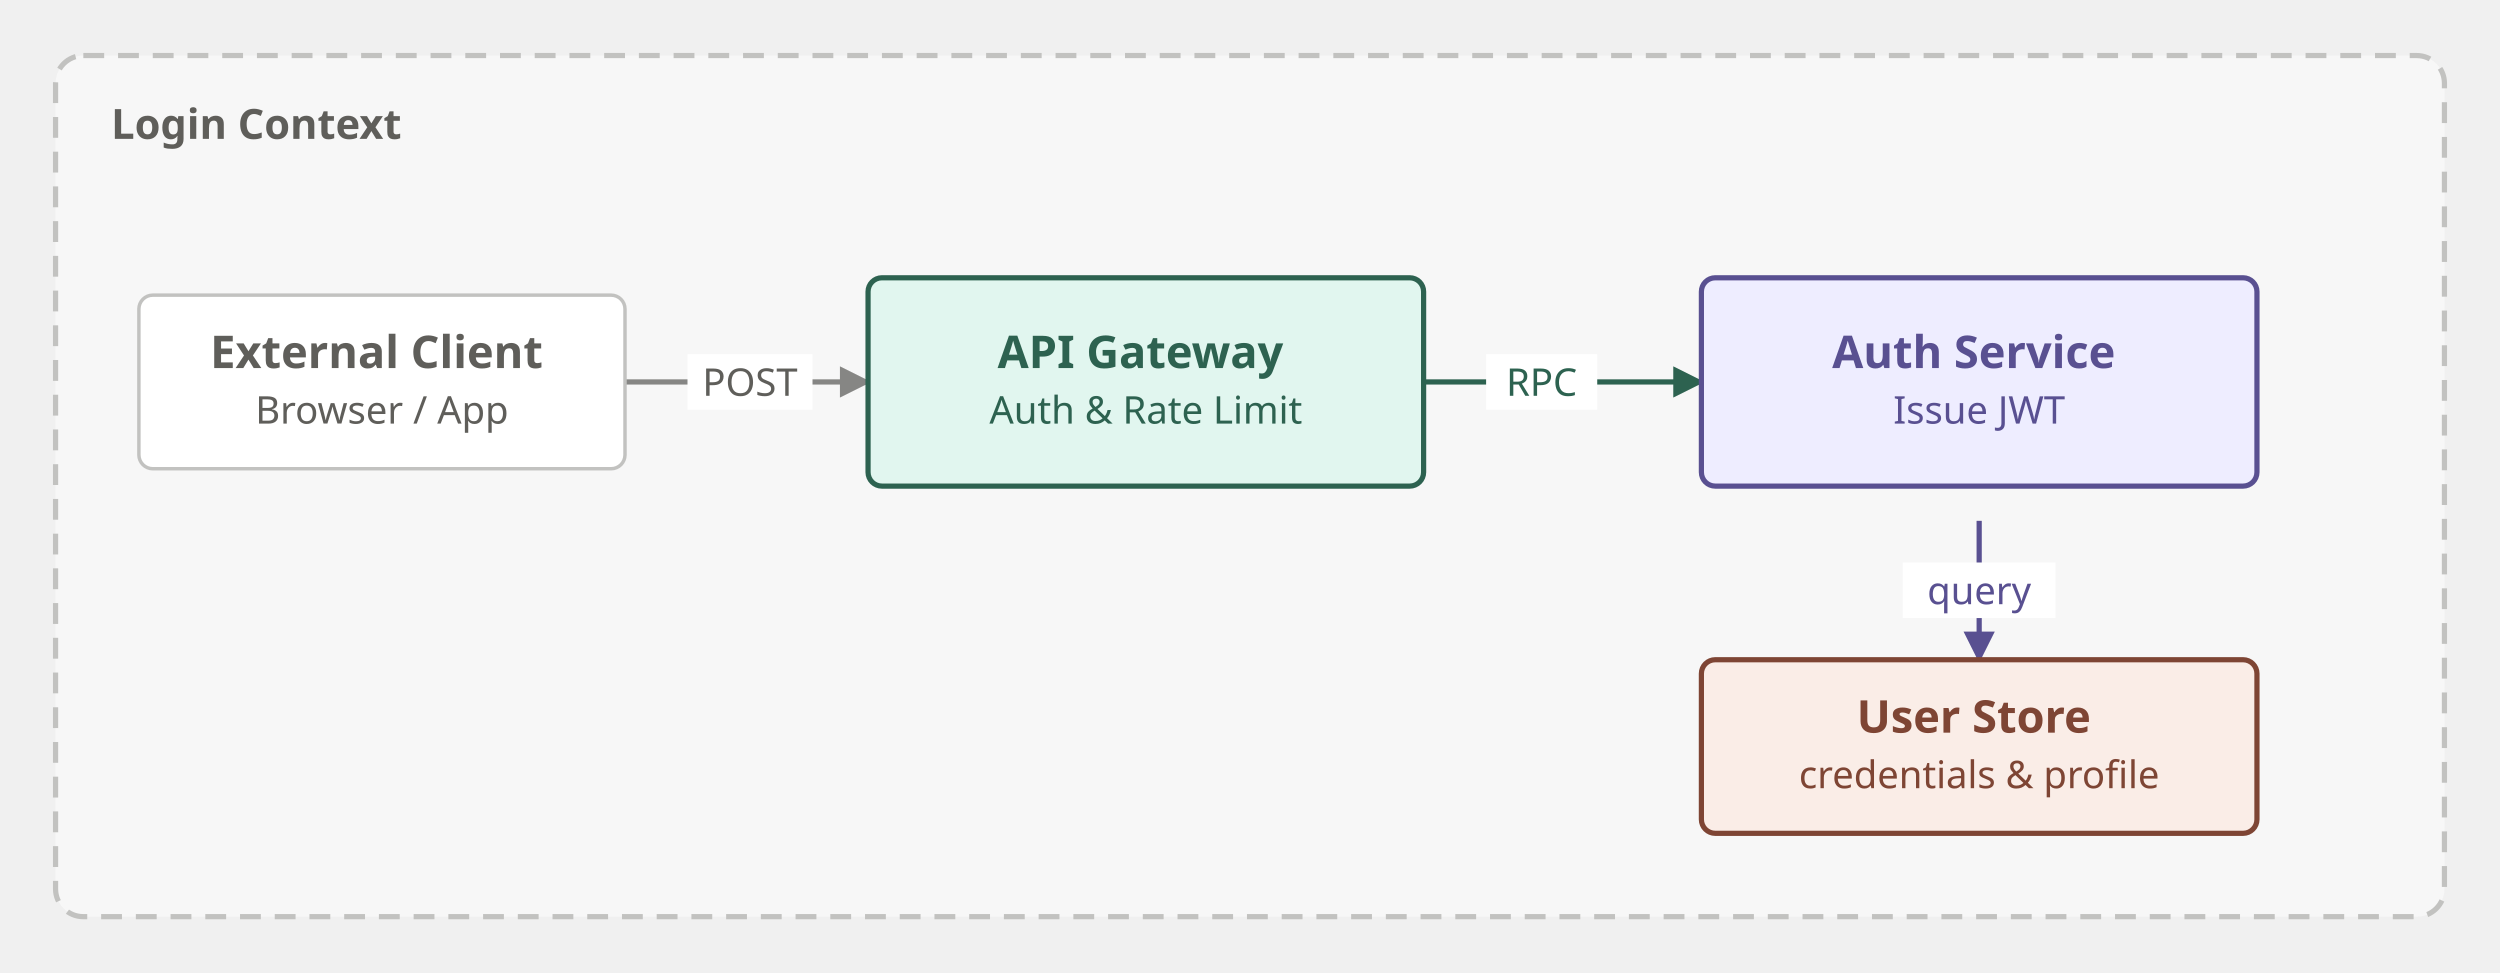
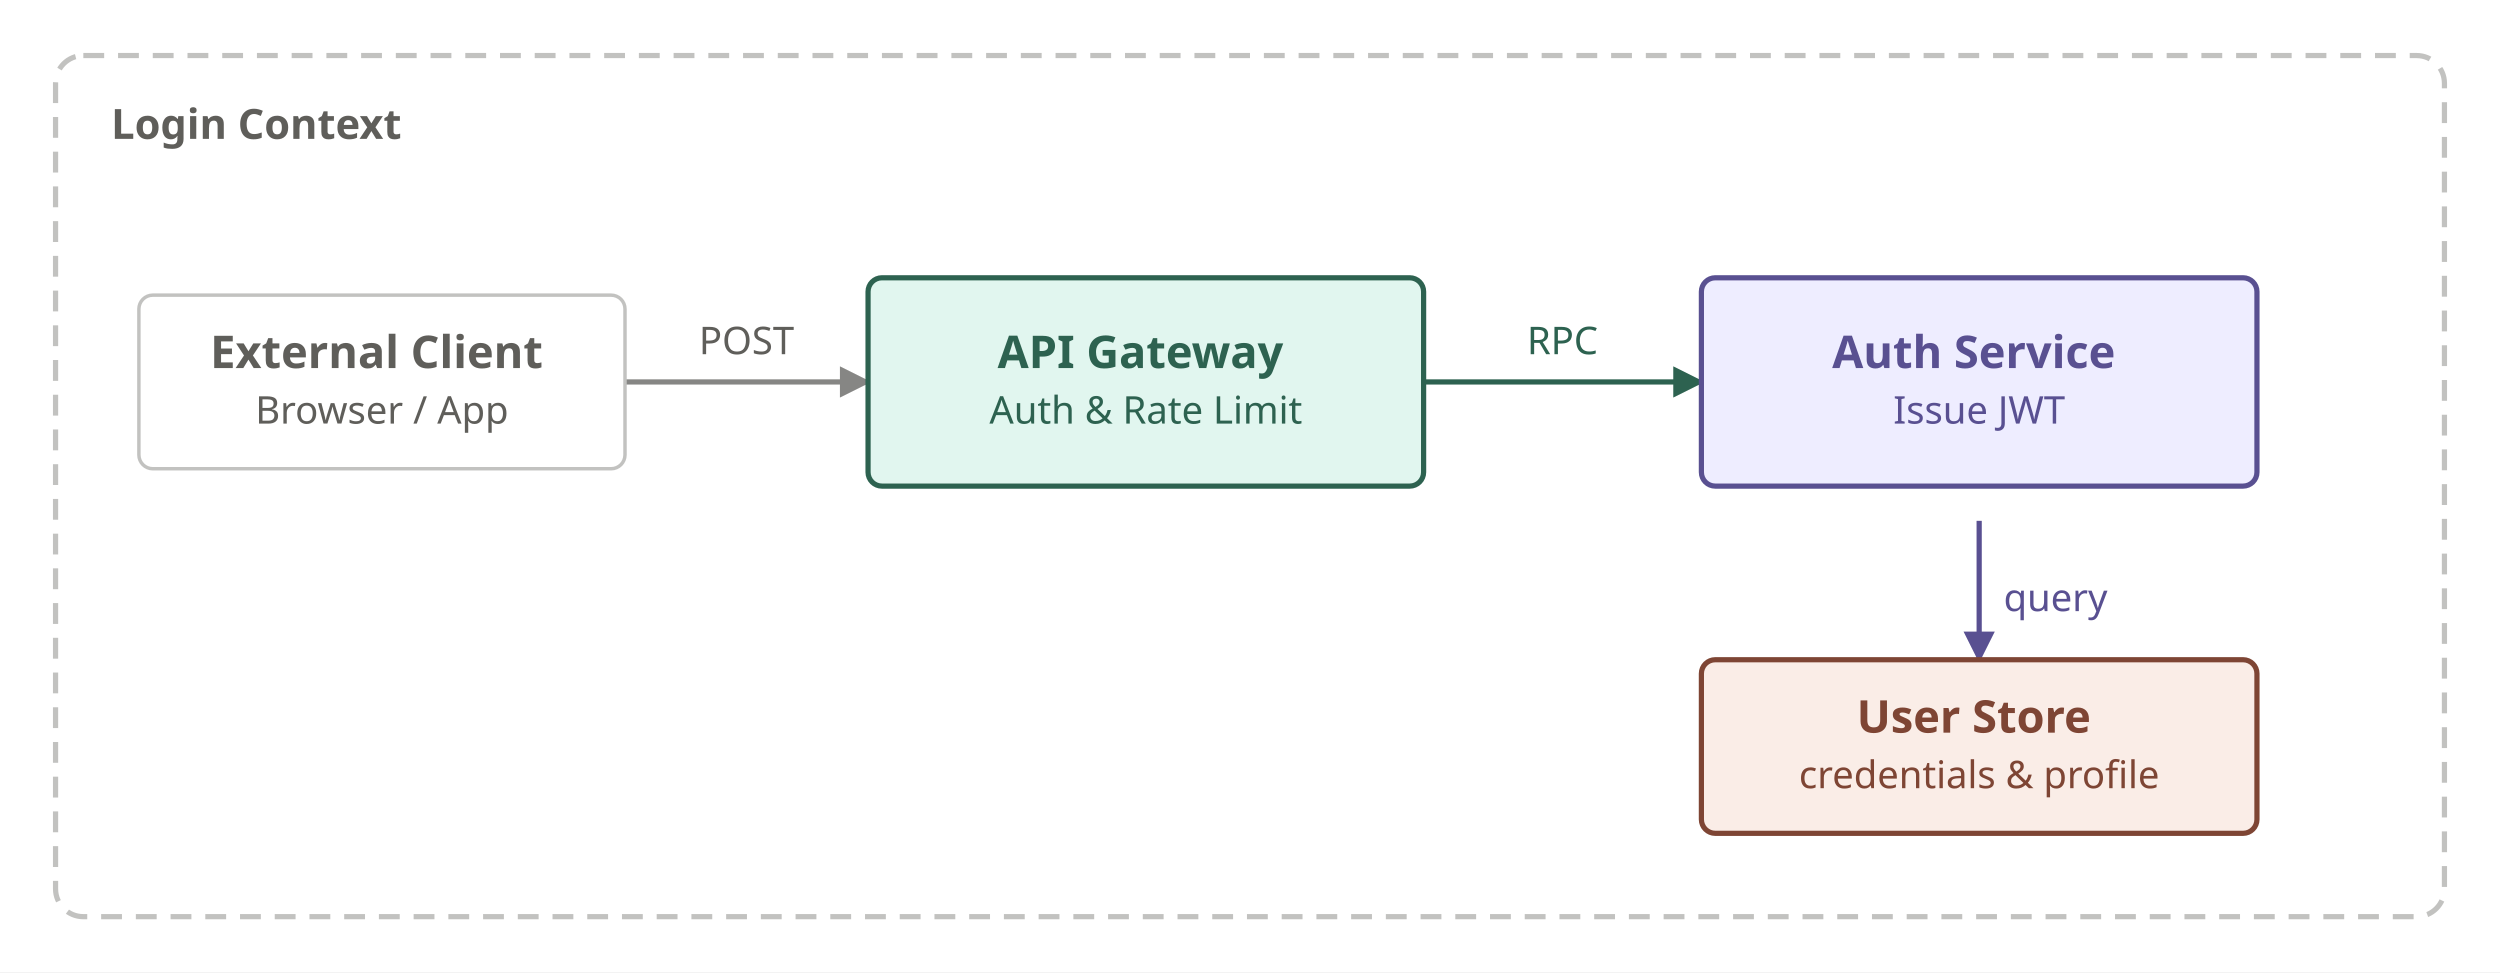
<svg xmlns="http://www.w3.org/2000/svg" viewBox="0 0 720 280">
  <defs>
    <marker id="arrow-gray" viewBox="0 0 10 10" refX="9" refY="5" markerWidth="6" markerHeight="6" orient="auto-start-reverse">
      <path d="M 0 0 L 10 5 L 0 10 z" fill="#868684" />
    </marker>
    <marker id="arrow-green" viewBox="0 0 10 10" refX="9" refY="5" markerWidth="6" markerHeight="6" orient="auto-start-reverse">
      <path d="M 0 0 L 10 5 L 0 10 z" fill="#2D6250" />
    </marker>
    <marker id="arrow-purple" viewBox="0 0 10 10" refX="9" refY="5" markerWidth="6" markerHeight="6" orient="auto-start-reverse">
      <path d="M 0 0 L 10 5 L 0 10 z" fill="#595091" />
    </marker>
  </defs>
-   <rect x="16" y="16" width="688" height="248" fill="#FBFBFB" fill-opacity="0.6" stroke="#C2C2C0" stroke-width="1.5" stroke-dasharray="6 4" rx="8" />
+   <rect width="720" height="280" fill="#FFFFFF" />
+   <rect x="16" y="16" width="688" height="248" fill="#FFFFFF" stroke="#C2C2C0" stroke-width="1.5" stroke-dasharray="6 4" rx="8" />
  <text x="32" y="40" font-family="system-ui, sans-serif" font-size="12" fill="#5F5E5A" font-weight="600">Login Context</text>
  <path d="M 180 110 L 250 110" fill="none" stroke="#868684" stroke-width="1.5" marker-end="url(#arrow-gray)" />
  <path d="M 410 110 L 490 110" fill="none" stroke="#2D6250" stroke-width="1.5" marker-end="url(#arrow-green)" />
  <path d="M 570 150 L 570 190" fill="none" stroke="#595091" stroke-width="1.5" marker-end="url(#arrow-purple)" />
-   <rect x="198" y="102" width="36" height="16" fill="#FFFFFF" />
-   <text x="216" y="114" font-family="system-ui, sans-serif" font-size="11" fill="#5F5E5A" text-anchor="middle">POST</text>
-   <rect x="428" y="102" width="32" height="16" fill="#FFFFFF" />
-   <text x="444" y="114" font-family="system-ui, sans-serif" font-size="11" fill="#2D6250" text-anchor="middle">RPC</text>
-   <rect x="548" y="162" width="44" height="16" fill="#FFFFFF" />
-   <text x="570" y="174" font-family="system-ui, sans-serif" font-size="11" fill="#595091" text-anchor="middle">query</text>
+   <text x="215" y="102" font-family="system-ui, sans-serif" font-size="11" fill="#5F5E5A" text-anchor="middle">POST</text>
+   <text x="450" y="102" font-family="system-ui, sans-serif" font-size="11" fill="#2D6250" text-anchor="middle">RPC</text>
+   <text x="592" y="176" font-family="system-ui, sans-serif" font-size="11" fill="#595091" text-anchor="middle">query</text>
  <rect x="40" y="85" width="140" height="50" fill="#FFFFFF" stroke="#C2C2C0" stroke-width="1" rx="4" />
  <text x="110" y="106" font-family="system-ui, sans-serif" text-anchor="middle">
    <tspan x="110" dy="0" font-size="13" font-weight="600" fill="#5F5E5A">External Client</tspan>
    <tspan x="110" dy="16" font-size="11" fill="#5F5E5A" opacity="0.8">Browser / App</tspan>
  </text>
  <rect x="250" y="80" width="160" height="60" fill="#E1F6EF" stroke="#2D6250" stroke-width="1.5" rx="4" />
  <text x="330" y="106" font-family="system-ui, sans-serif" text-anchor="middle">
    <tspan x="330" dy="0" font-size="13" font-weight="600" fill="#2D6250">API Gateway</tspan>
    <tspan x="330" dy="16" font-size="11" fill="#2D6250" opacity="0.8">Auth &amp; Rate Limit</tspan>
  </text>
  <rect x="490" y="80" width="160" height="60" fill="#EEEDFF" stroke="#595091" stroke-width="1.5" rx="4" />
  <text x="570" y="106" font-family="system-ui, sans-serif" text-anchor="middle">
    <tspan x="570" dy="0" font-size="13" font-weight="600" fill="#595091">Auth Service</tspan>
    <tspan x="570" dy="16" font-size="11" fill="#595091" opacity="0.8">Issue JWT</tspan>
  </text>
  <rect x="490" y="190" width="160" height="50" fill="#FAEDE7" stroke="#7E4534" stroke-width="1.5" rx="4" />
  <text x="570" y="211" font-family="system-ui, sans-serif" text-anchor="middle">
    <tspan x="570" dy="0" font-size="13" font-weight="600" fill="#7E4534">User Store</tspan>
    <tspan x="570" dy="16" font-size="11" fill="#7E4534" opacity="0.8">credentials &amp; profile</tspan>
  </text>
</svg>
